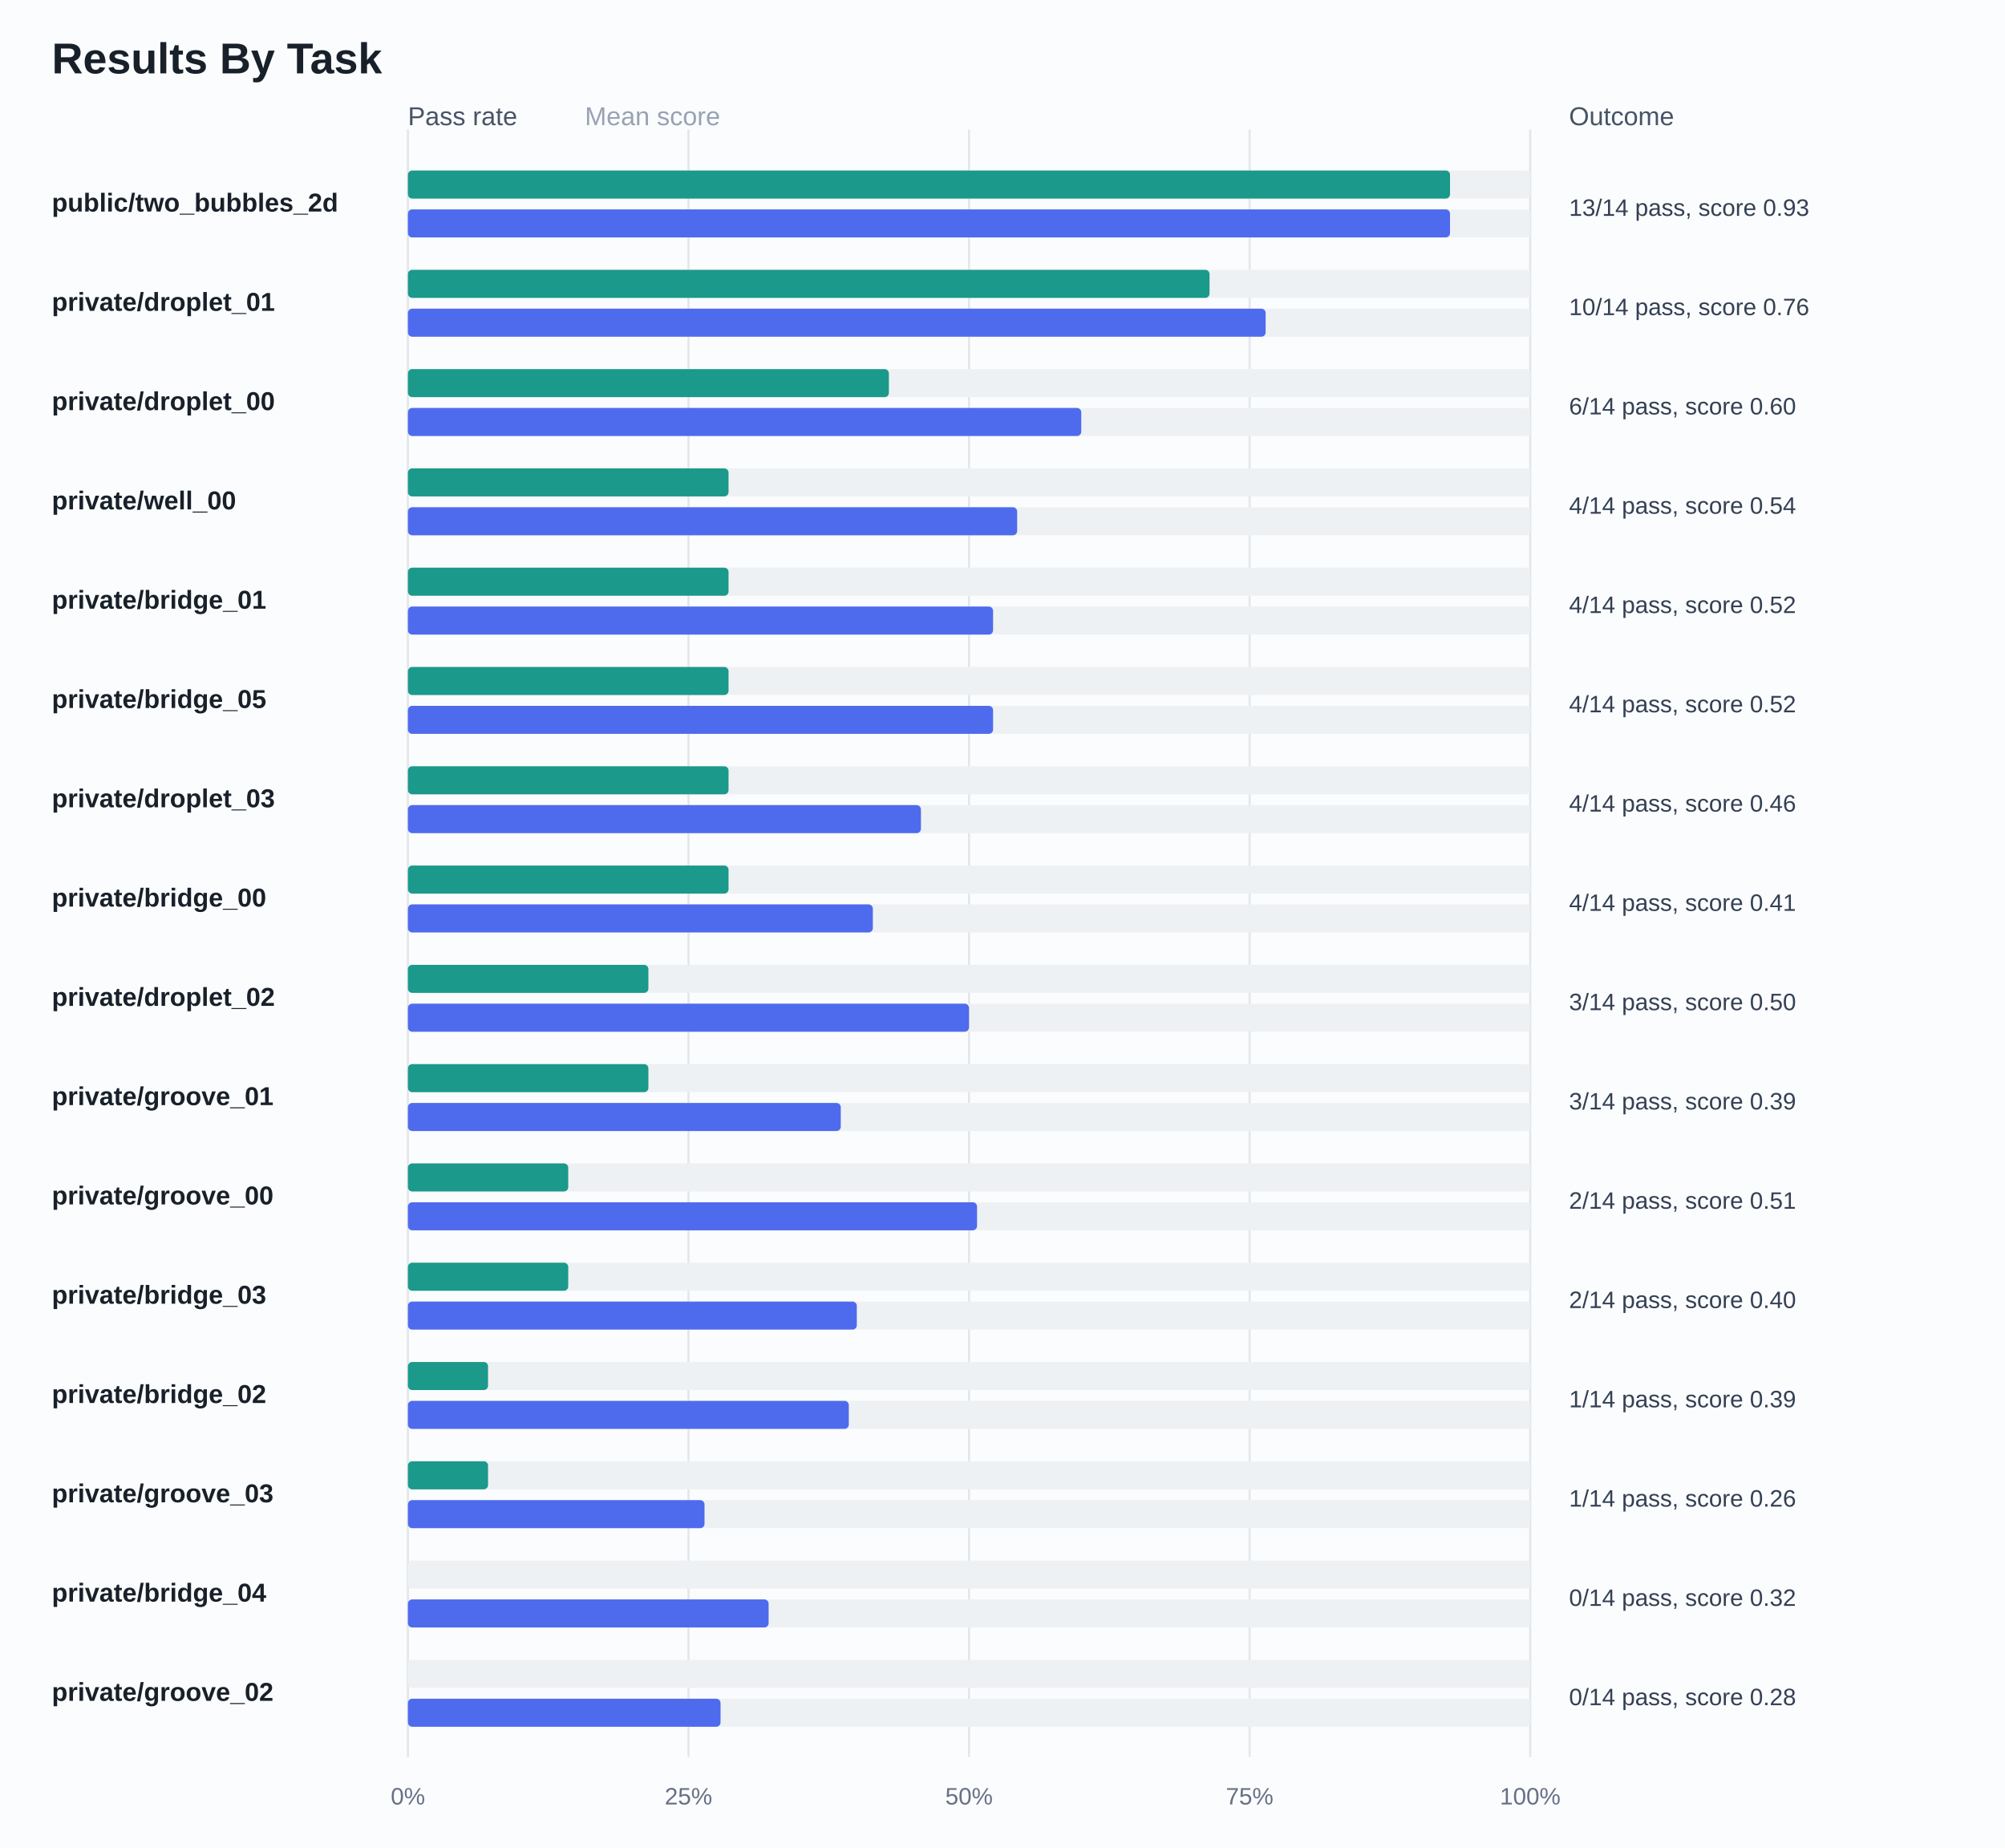
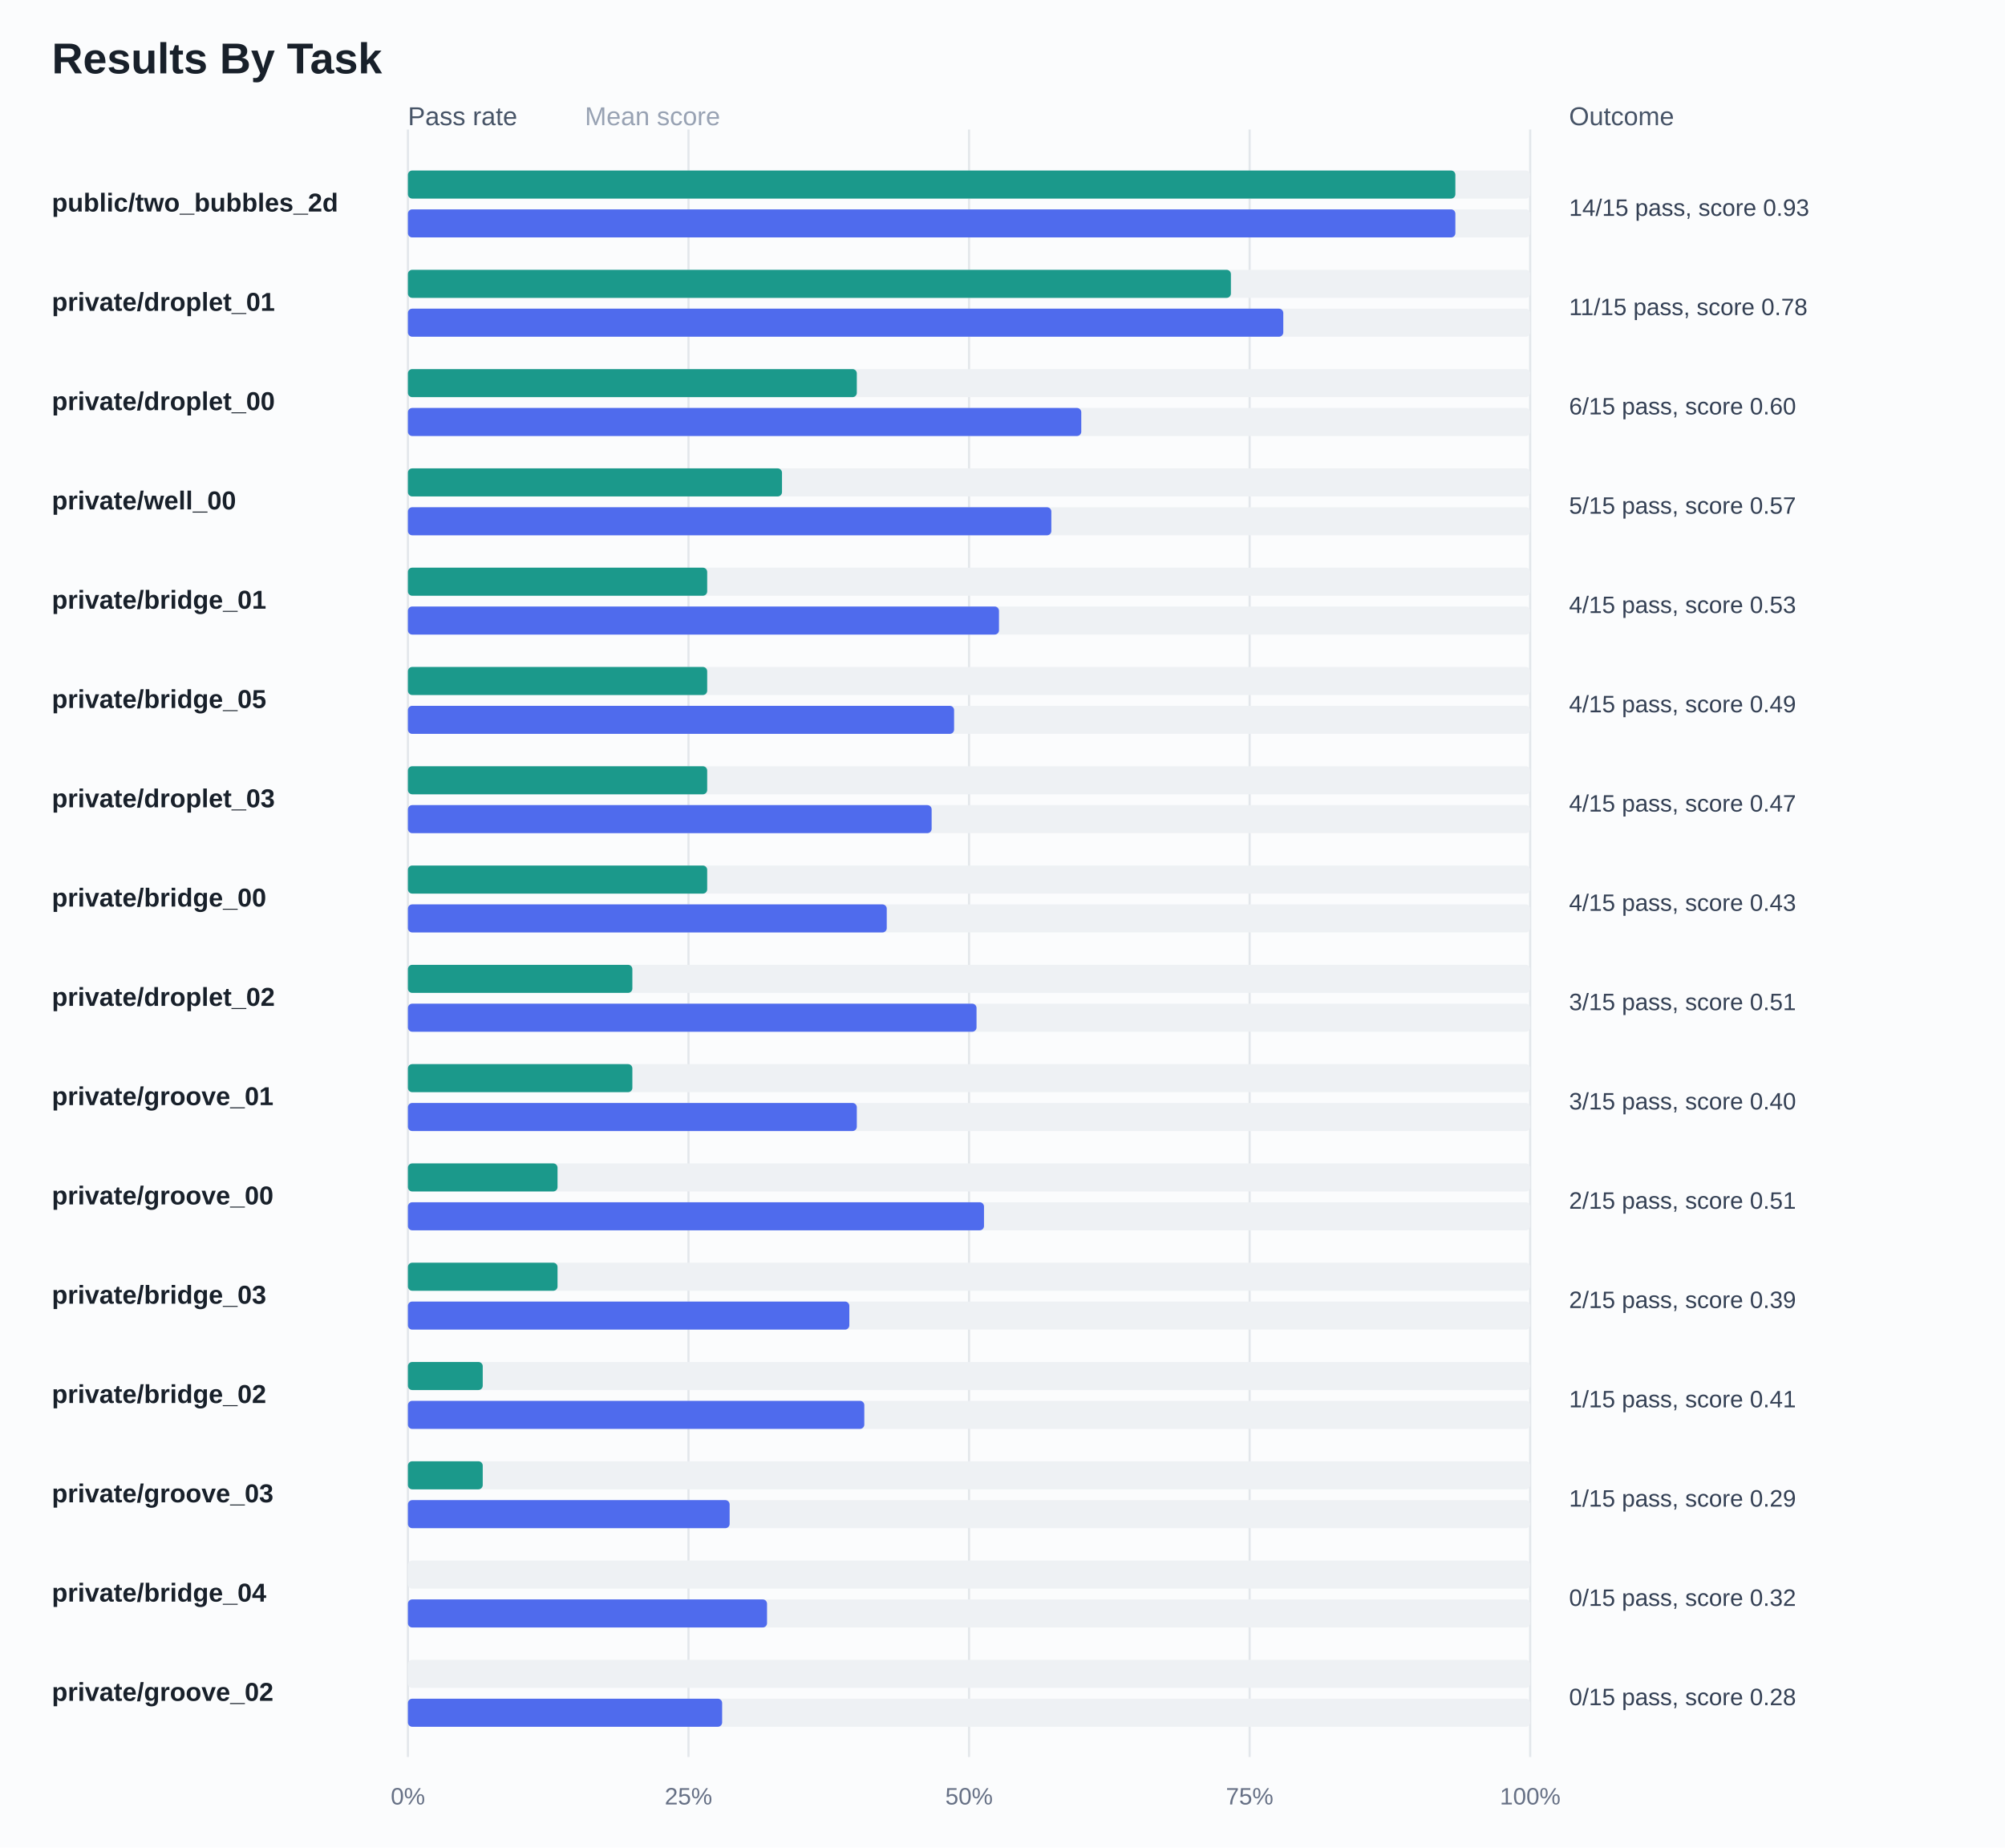
<svg xmlns="http://www.w3.org/2000/svg" width="929" height="856" viewBox="0 0 929 856">
  <rect width="100%" height="100%" fill="#fbfcfd" />
  <style>text{font-family:ui-sans-serif,system-ui,-apple-system,BlinkMacSystemFont,"Segoe UI",Arial,sans-serif;text-rendering:geometricPrecision;font-kerning:normal}.numeric{font-variant-numeric:tabular-nums;font-feature-settings:"tnum" 1,"kern" 1}</style>
  <text x="24.00" y="34.00" font-size="20" font-weight="700" text-anchor="start" fill="#18202a">Results By Task</text>
  <text x="189.00" y="58.00" font-size="12" font-weight="400" text-anchor="start" fill="#475467">Pass rate</text>
  <text x="271.00" y="58.00" font-size="12" font-weight="400" text-anchor="start" fill="#98a2b3">Mean score</text>
  <text x="727.00" y="58.00" font-size="12" font-weight="400" text-anchor="start" fill="#475467">Outcome</text>
  <line x1="189.00" y1="60" x2="189.00" y2="814" stroke="#e3e7eb" />
  <text x="189.00" y="836.00" font-size="11" font-weight="400" text-anchor="middle" fill="#667085">0%</text>
  <line x1="319.00" y1="60" x2="319.00" y2="814" stroke="#e3e7eb" />
  <text x="319.00" y="836.00" font-size="11" font-weight="400" text-anchor="middle" fill="#667085">25%</text>
  <line x1="449.00" y1="60" x2="449.00" y2="814" stroke="#e3e7eb" />
  <text x="449.00" y="836.00" font-size="11" font-weight="400" text-anchor="middle" fill="#667085">50%</text>
  <line x1="579.00" y1="60" x2="579.00" y2="814" stroke="#e3e7eb" />
  <text x="579.00" y="836.00" font-size="11" font-weight="400" text-anchor="middle" fill="#667085">75%</text>
  <line x1="709.00" y1="60" x2="709.00" y2="814" stroke="#e3e7eb" />
  <text x="709.00" y="836.00" font-size="11" font-weight="400" text-anchor="middle" fill="#667085">100%</text>
  <text x="24.00" y="98.00" font-size="12" font-weight="600" text-anchor="start" fill="#18202a">public/two_bubbles_2d</text>
  <rect x="189" y="79" width="520" height="13" rx="2" fill="#eef1f4" />
  <rect x="189" y="97" width="520" height="13" rx="2" fill="#eef1f4" />
-   <rect x="189" y="79" width="482.86" height="13" rx="2" fill="#1b998b" />
-   <rect x="189" y="97" width="482.86" height="13" rx="2" fill="#4f6bed" />
-   <text class="numeric" x="727.00" y="100.00" font-size="11" font-weight="400" text-anchor="start" fill="#344054">13/14 pass, score 0.93</text>
+   <rect x="189" y="79" width="485.33" height="13" rx="2" fill="#1b998b" />
+   <rect x="189" y="97" width="485.33" height="13" rx="2" fill="#4f6bed" />
+   <text class="numeric" x="727.00" y="100.00" font-size="11" font-weight="400" text-anchor="start" fill="#344054">14/15 pass, score 0.93</text>
  <text x="24.00" y="144.00" font-size="12" font-weight="600" text-anchor="start" fill="#18202a">private/droplet_01</text>
  <rect x="189" y="125" width="520" height="13" rx="2" fill="#eef1f4" />
  <rect x="189" y="143" width="520" height="13" rx="2" fill="#eef1f4" />
-   <rect x="189" y="125" width="371.43" height="13" rx="2" fill="#1b998b" />
-   <rect x="189" y="143" width="397.43" height="13" rx="2" fill="#4f6bed" />
-   <text class="numeric" x="727.00" y="146.00" font-size="11" font-weight="400" text-anchor="start" fill="#344054">10/14 pass, score 0.76</text>
+   <rect x="189" y="125" width="381.33" height="13" rx="2" fill="#1b998b" />
+   <rect x="189" y="143" width="405.60" height="13" rx="2" fill="#4f6bed" />
+   <text class="numeric" x="727.00" y="146.00" font-size="11" font-weight="400" text-anchor="start" fill="#344054">11/15 pass, score 0.78</text>
  <text x="24.00" y="190.00" font-size="12" font-weight="600" text-anchor="start" fill="#18202a">private/droplet_00</text>
  <rect x="189" y="171" width="520" height="13" rx="2" fill="#eef1f4" />
  <rect x="189" y="189" width="520" height="13" rx="2" fill="#eef1f4" />
-   <rect x="189" y="171" width="222.86" height="13" rx="2" fill="#1b998b" />
+   <rect x="189" y="171" width="208.00" height="13" rx="2" fill="#1b998b" />
  <rect x="189" y="189" width="312.00" height="13" rx="2" fill="#4f6bed" />
-   <text class="numeric" x="727.00" y="192.00" font-size="11" font-weight="400" text-anchor="start" fill="#344054">6/14 pass, score 0.60</text>
+   <text class="numeric" x="727.00" y="192.00" font-size="11" font-weight="400" text-anchor="start" fill="#344054">6/15 pass, score 0.60</text>
  <text x="24.00" y="236.00" font-size="12" font-weight="600" text-anchor="start" fill="#18202a">private/well_00</text>
  <rect x="189" y="217" width="520" height="13" rx="2" fill="#eef1f4" />
  <rect x="189" y="235" width="520" height="13" rx="2" fill="#eef1f4" />
-   <rect x="189" y="217" width="148.57" height="13" rx="2" fill="#1b998b" />
-   <rect x="189" y="235" width="282.29" height="13" rx="2" fill="#4f6bed" />
-   <text class="numeric" x="727.00" y="238.00" font-size="11" font-weight="400" text-anchor="start" fill="#344054">4/14 pass, score 0.54</text>
+   <rect x="189" y="217" width="173.33" height="13" rx="2" fill="#1b998b" />
+   <rect x="189" y="235" width="298.13" height="13" rx="2" fill="#4f6bed" />
+   <text class="numeric" x="727.00" y="238.00" font-size="11" font-weight="400" text-anchor="start" fill="#344054">5/15 pass, score 0.57</text>
  <text x="24.00" y="282.00" font-size="12" font-weight="600" text-anchor="start" fill="#18202a">private/bridge_01</text>
  <rect x="189" y="263" width="520" height="13" rx="2" fill="#eef1f4" />
  <rect x="189" y="281" width="520" height="13" rx="2" fill="#eef1f4" />
-   <rect x="189" y="263" width="148.57" height="13" rx="2" fill="#1b998b" />
-   <rect x="189" y="281" width="271.14" height="13" rx="2" fill="#4f6bed" />
-   <text class="numeric" x="727.00" y="284.00" font-size="11" font-weight="400" text-anchor="start" fill="#344054">4/14 pass, score 0.52</text>
+   <rect x="189" y="263" width="138.67" height="13" rx="2" fill="#1b998b" />
+   <rect x="189" y="281" width="273.87" height="13" rx="2" fill="#4f6bed" />
+   <text class="numeric" x="727.00" y="284.00" font-size="11" font-weight="400" text-anchor="start" fill="#344054">4/15 pass, score 0.53</text>
  <text x="24.00" y="328.00" font-size="12" font-weight="600" text-anchor="start" fill="#18202a">private/bridge_05</text>
  <rect x="189" y="309" width="520" height="13" rx="2" fill="#eef1f4" />
  <rect x="189" y="327" width="520" height="13" rx="2" fill="#eef1f4" />
-   <rect x="189" y="309" width="148.57" height="13" rx="2" fill="#1b998b" />
-   <rect x="189" y="327" width="271.14" height="13" rx="2" fill="#4f6bed" />
-   <text class="numeric" x="727.00" y="330.00" font-size="11" font-weight="400" text-anchor="start" fill="#344054">4/14 pass, score 0.52</text>
+   <rect x="189" y="309" width="138.67" height="13" rx="2" fill="#1b998b" />
+   <rect x="189" y="327" width="253.07" height="13" rx="2" fill="#4f6bed" />
+   <text class="numeric" x="727.00" y="330.00" font-size="11" font-weight="400" text-anchor="start" fill="#344054">4/15 pass, score 0.49</text>
  <text x="24.00" y="374.00" font-size="12" font-weight="600" text-anchor="start" fill="#18202a">private/droplet_03</text>
  <rect x="189" y="355" width="520" height="13" rx="2" fill="#eef1f4" />
  <rect x="189" y="373" width="520" height="13" rx="2" fill="#eef1f4" />
-   <rect x="189" y="355" width="148.57" height="13" rx="2" fill="#1b998b" />
-   <rect x="189" y="373" width="237.71" height="13" rx="2" fill="#4f6bed" />
-   <text class="numeric" x="727.00" y="376.00" font-size="11" font-weight="400" text-anchor="start" fill="#344054">4/14 pass, score 0.46</text>
+   <rect x="189" y="355" width="138.67" height="13" rx="2" fill="#1b998b" />
+   <rect x="189" y="373" width="242.67" height="13" rx="2" fill="#4f6bed" />
+   <text class="numeric" x="727.00" y="376.00" font-size="11" font-weight="400" text-anchor="start" fill="#344054">4/15 pass, score 0.47</text>
  <text x="24.00" y="420.00" font-size="12" font-weight="600" text-anchor="start" fill="#18202a">private/bridge_00</text>
  <rect x="189" y="401" width="520" height="13" rx="2" fill="#eef1f4" />
  <rect x="189" y="419" width="520" height="13" rx="2" fill="#eef1f4" />
-   <rect x="189" y="401" width="148.57" height="13" rx="2" fill="#1b998b" />
-   <rect x="189" y="419" width="215.43" height="13" rx="2" fill="#4f6bed" />
-   <text class="numeric" x="727.00" y="422.00" font-size="11" font-weight="400" text-anchor="start" fill="#344054">4/14 pass, score 0.41</text>
+   <rect x="189" y="401" width="138.67" height="13" rx="2" fill="#1b998b" />
+   <rect x="189" y="419" width="221.87" height="13" rx="2" fill="#4f6bed" />
+   <text class="numeric" x="727.00" y="422.00" font-size="11" font-weight="400" text-anchor="start" fill="#344054">4/15 pass, score 0.43</text>
  <text x="24.00" y="466.00" font-size="12" font-weight="600" text-anchor="start" fill="#18202a">private/droplet_02</text>
  <rect x="189" y="447" width="520" height="13" rx="2" fill="#eef1f4" />
  <rect x="189" y="465" width="520" height="13" rx="2" fill="#eef1f4" />
-   <rect x="189" y="447" width="111.43" height="13" rx="2" fill="#1b998b" />
-   <rect x="189" y="465" width="260.00" height="13" rx="2" fill="#4f6bed" />
-   <text class="numeric" x="727.00" y="468.00" font-size="11" font-weight="400" text-anchor="start" fill="#344054">3/14 pass, score 0.50</text>
+   <rect x="189" y="447" width="104.00" height="13" rx="2" fill="#1b998b" />
+   <rect x="189" y="465" width="263.47" height="13" rx="2" fill="#4f6bed" />
+   <text class="numeric" x="727.00" y="468.00" font-size="11" font-weight="400" text-anchor="start" fill="#344054">3/15 pass, score 0.51</text>
  <text x="24.00" y="512.00" font-size="12" font-weight="600" text-anchor="start" fill="#18202a">private/groove_01</text>
  <rect x="189" y="493" width="520" height="13" rx="2" fill="#eef1f4" />
  <rect x="189" y="511" width="520" height="13" rx="2" fill="#eef1f4" />
-   <rect x="189" y="493" width="111.43" height="13" rx="2" fill="#1b998b" />
-   <rect x="189" y="511" width="200.57" height="13" rx="2" fill="#4f6bed" />
-   <text class="numeric" x="727.00" y="514.00" font-size="11" font-weight="400" text-anchor="start" fill="#344054">3/14 pass, score 0.39</text>
+   <rect x="189" y="493" width="104.00" height="13" rx="2" fill="#1b998b" />
+   <rect x="189" y="511" width="208.00" height="13" rx="2" fill="#4f6bed" />
+   <text class="numeric" x="727.00" y="514.00" font-size="11" font-weight="400" text-anchor="start" fill="#344054">3/15 pass, score 0.40</text>
  <text x="24.00" y="558.00" font-size="12" font-weight="600" text-anchor="start" fill="#18202a">private/groove_00</text>
  <rect x="189" y="539" width="520" height="13" rx="2" fill="#eef1f4" />
  <rect x="189" y="557" width="520" height="13" rx="2" fill="#eef1f4" />
-   <rect x="189" y="539" width="74.29" height="13" rx="2" fill="#1b998b" />
-   <rect x="189" y="557" width="263.71" height="13" rx="2" fill="#4f6bed" />
-   <text class="numeric" x="727.00" y="560.00" font-size="11" font-weight="400" text-anchor="start" fill="#344054">2/14 pass, score 0.51</text>
+   <rect x="189" y="539" width="69.33" height="13" rx="2" fill="#1b998b" />
+   <rect x="189" y="557" width="266.93" height="13" rx="2" fill="#4f6bed" />
+   <text class="numeric" x="727.00" y="560.00" font-size="11" font-weight="400" text-anchor="start" fill="#344054">2/15 pass, score 0.51</text>
  <text x="24.00" y="604.00" font-size="12" font-weight="600" text-anchor="start" fill="#18202a">private/bridge_03</text>
  <rect x="189" y="585" width="520" height="13" rx="2" fill="#eef1f4" />
  <rect x="189" y="603" width="520" height="13" rx="2" fill="#eef1f4" />
-   <rect x="189" y="585" width="74.29" height="13" rx="2" fill="#1b998b" />
-   <rect x="189" y="603" width="208.00" height="13" rx="2" fill="#4f6bed" />
-   <text class="numeric" x="727.00" y="606.00" font-size="11" font-weight="400" text-anchor="start" fill="#344054">2/14 pass, score 0.40</text>
+   <rect x="189" y="585" width="69.33" height="13" rx="2" fill="#1b998b" />
+   <rect x="189" y="603" width="204.53" height="13" rx="2" fill="#4f6bed" />
+   <text class="numeric" x="727.00" y="606.00" font-size="11" font-weight="400" text-anchor="start" fill="#344054">2/15 pass, score 0.39</text>
  <text x="24.00" y="650.00" font-size="12" font-weight="600" text-anchor="start" fill="#18202a">private/bridge_02</text>
  <rect x="189" y="631" width="520" height="13" rx="2" fill="#eef1f4" />
  <rect x="189" y="649" width="520" height="13" rx="2" fill="#eef1f4" />
-   <rect x="189" y="631" width="37.14" height="13" rx="2" fill="#1b998b" />
-   <rect x="189" y="649" width="204.29" height="13" rx="2" fill="#4f6bed" />
-   <text class="numeric" x="727.00" y="652.00" font-size="11" font-weight="400" text-anchor="start" fill="#344054">1/14 pass, score 0.39</text>
+   <rect x="189" y="631" width="34.67" height="13" rx="2" fill="#1b998b" />
+   <rect x="189" y="649" width="211.47" height="13" rx="2" fill="#4f6bed" />
+   <text class="numeric" x="727.00" y="652.00" font-size="11" font-weight="400" text-anchor="start" fill="#344054">1/15 pass, score 0.41</text>
  <text x="24.00" y="696.00" font-size="12" font-weight="600" text-anchor="start" fill="#18202a">private/groove_03</text>
  <rect x="189" y="677" width="520" height="13" rx="2" fill="#eef1f4" />
  <rect x="189" y="695" width="520" height="13" rx="2" fill="#eef1f4" />
-   <rect x="189" y="677" width="37.14" height="13" rx="2" fill="#1b998b" />
-   <rect x="189" y="695" width="137.43" height="13" rx="2" fill="#4f6bed" />
-   <text class="numeric" x="727.00" y="698.00" font-size="11" font-weight="400" text-anchor="start" fill="#344054">1/14 pass, score 0.26</text>
+   <rect x="189" y="677" width="34.67" height="13" rx="2" fill="#1b998b" />
+   <rect x="189" y="695" width="149.07" height="13" rx="2" fill="#4f6bed" />
+   <text class="numeric" x="727.00" y="698.00" font-size="11" font-weight="400" text-anchor="start" fill="#344054">1/15 pass, score 0.29</text>
  <text x="24.00" y="742.00" font-size="12" font-weight="600" text-anchor="start" fill="#18202a">private/bridge_04</text>
  <rect x="189" y="723" width="520" height="13" rx="2" fill="#eef1f4" />
  <rect x="189" y="741" width="520" height="13" rx="2" fill="#eef1f4" />
  <rect x="189" y="723" width="0.00" height="13" rx="2" fill="#1b998b" />
-   <rect x="189" y="741" width="167.14" height="13" rx="2" fill="#4f6bed" />
-   <text class="numeric" x="727.00" y="744.00" font-size="11" font-weight="400" text-anchor="start" fill="#344054">0/14 pass, score 0.32</text>
+   <rect x="189" y="741" width="166.40" height="13" rx="2" fill="#4f6bed" />
+   <text class="numeric" x="727.00" y="744.00" font-size="11" font-weight="400" text-anchor="start" fill="#344054">0/15 pass, score 0.32</text>
  <text x="24.00" y="788.00" font-size="12" font-weight="600" text-anchor="start" fill="#18202a">private/groove_02</text>
  <rect x="189" y="769" width="520" height="13" rx="2" fill="#eef1f4" />
  <rect x="189" y="787" width="520" height="13" rx="2" fill="#eef1f4" />
  <rect x="189" y="769" width="0.00" height="13" rx="2" fill="#1b998b" />
-   <rect x="189" y="787" width="144.86" height="13" rx="2" fill="#4f6bed" />
-   <text class="numeric" x="727.00" y="790.00" font-size="11" font-weight="400" text-anchor="start" fill="#344054">0/14 pass, score 0.28</text>
+   <rect x="189" y="787" width="145.60" height="13" rx="2" fill="#4f6bed" />
+   <text class="numeric" x="727.00" y="790.00" font-size="11" font-weight="400" text-anchor="start" fill="#344054">0/15 pass, score 0.28</text>
</svg>
